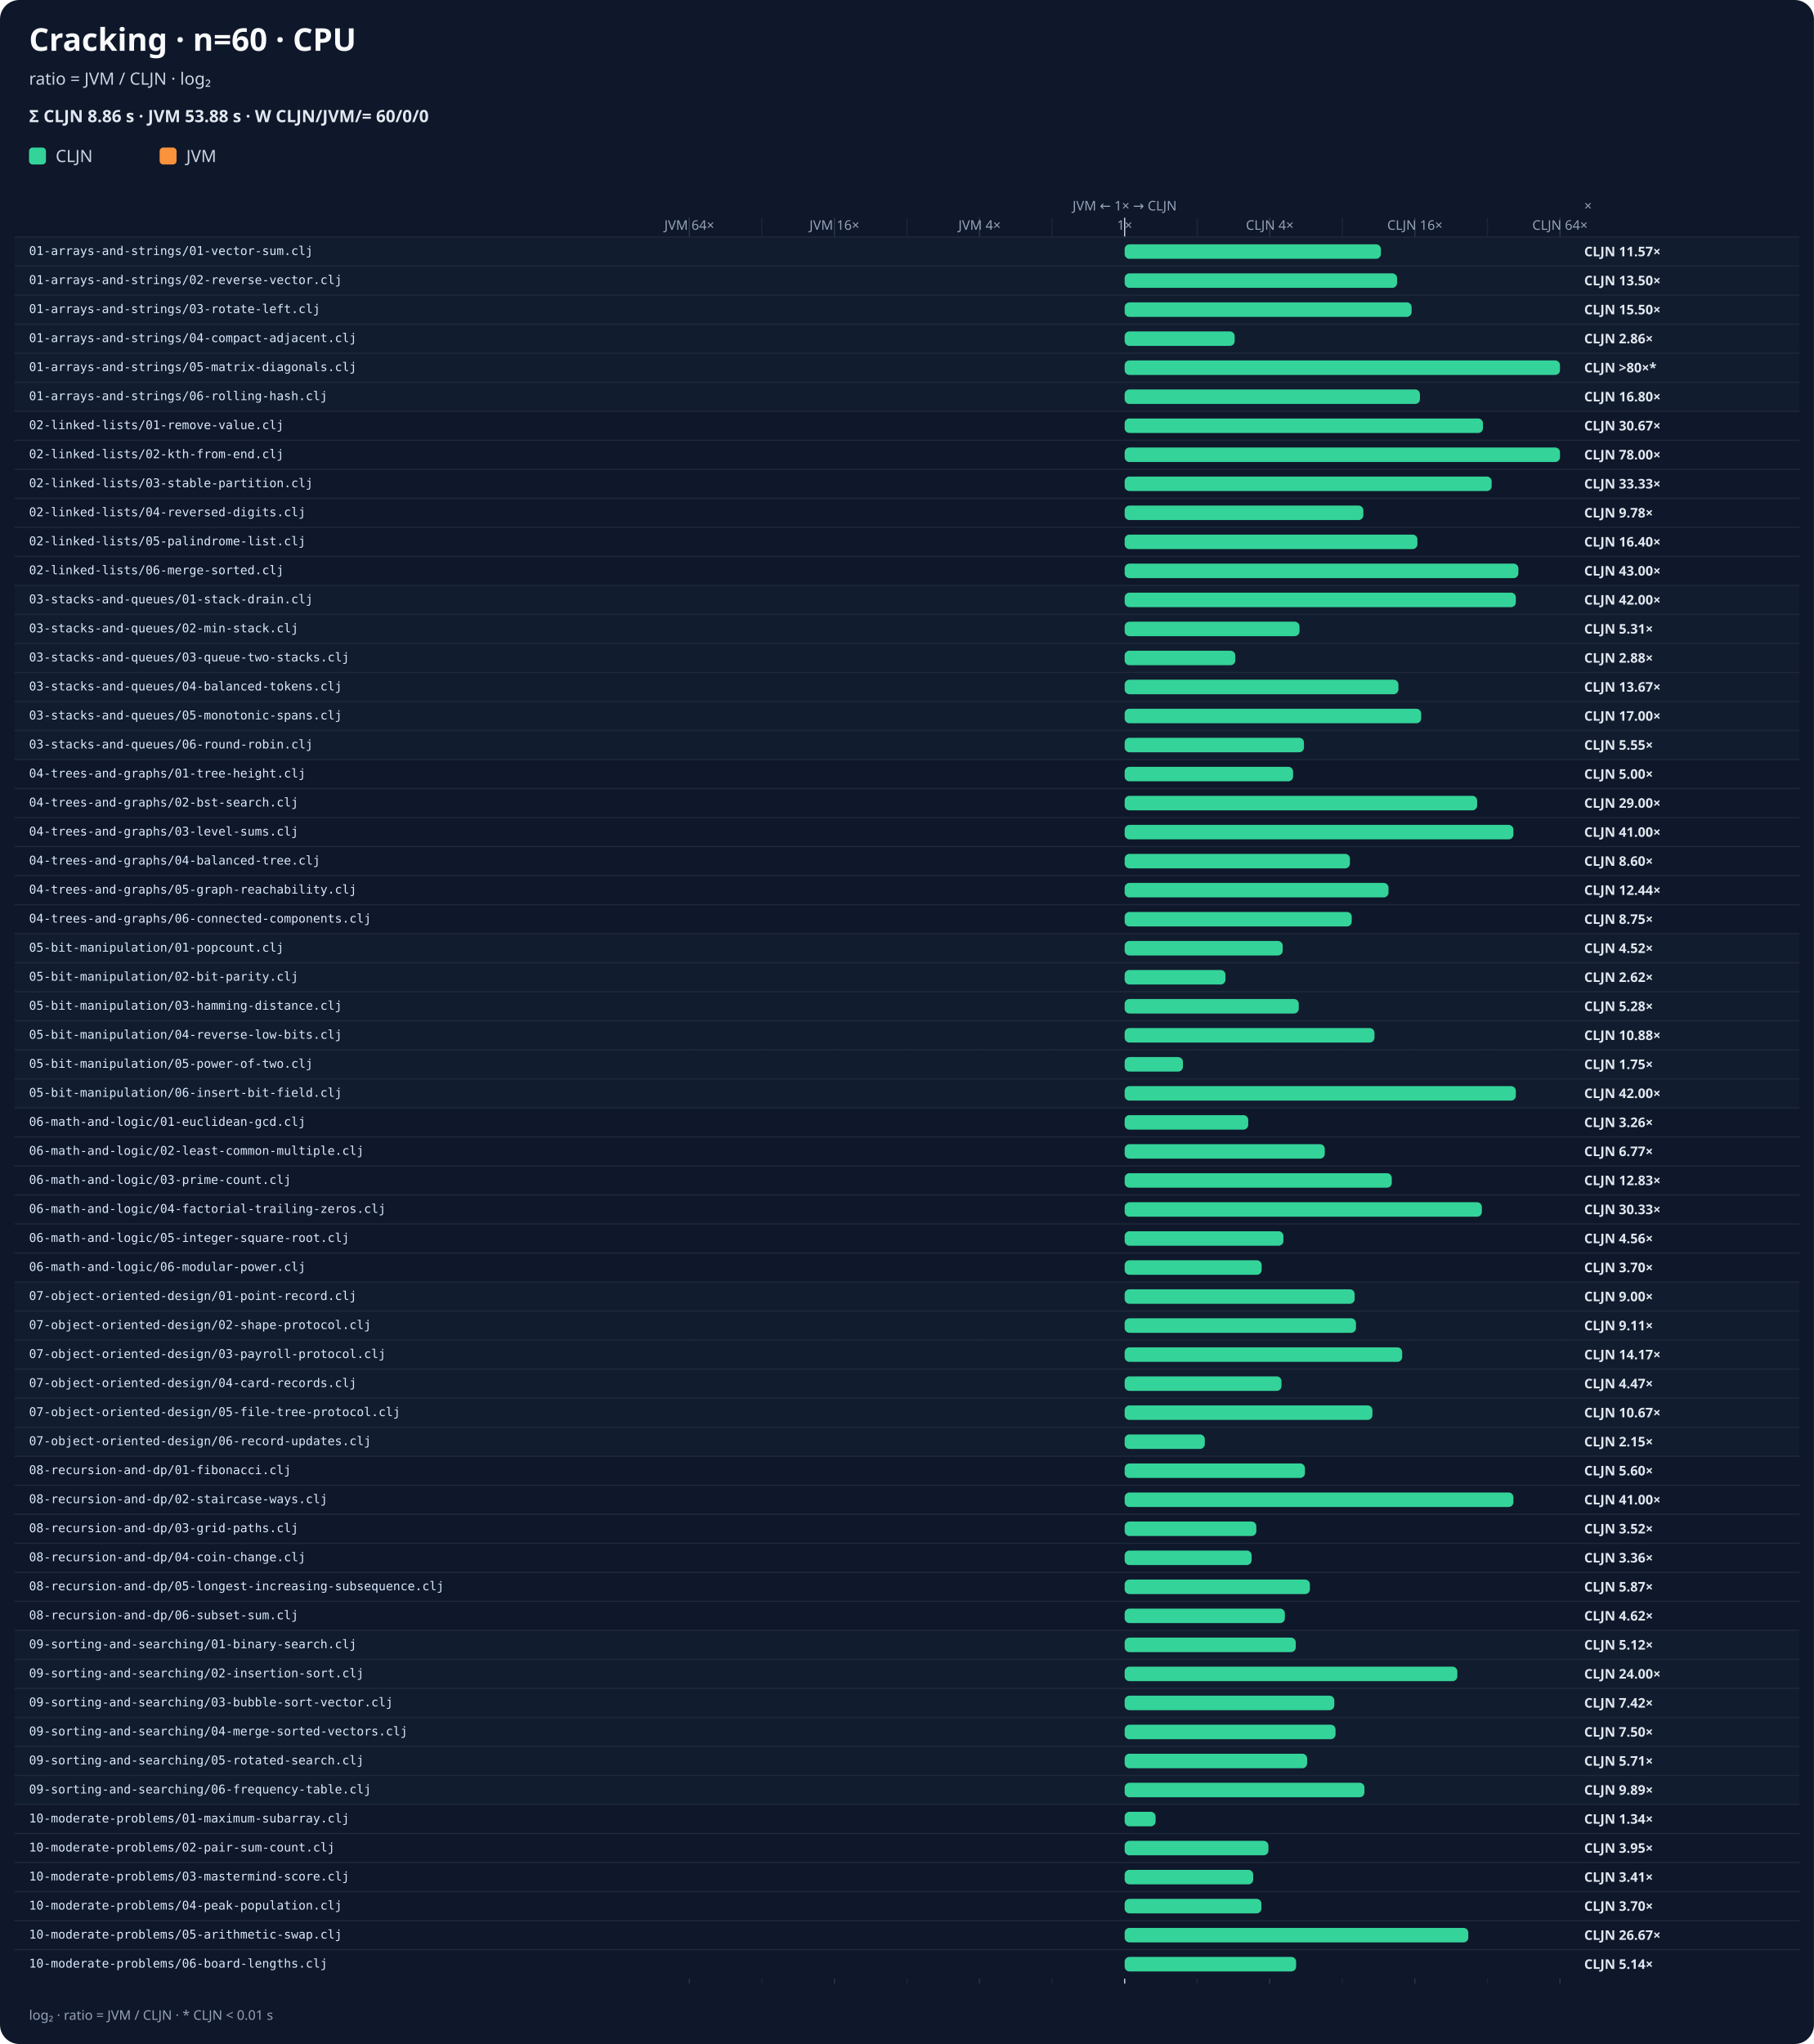
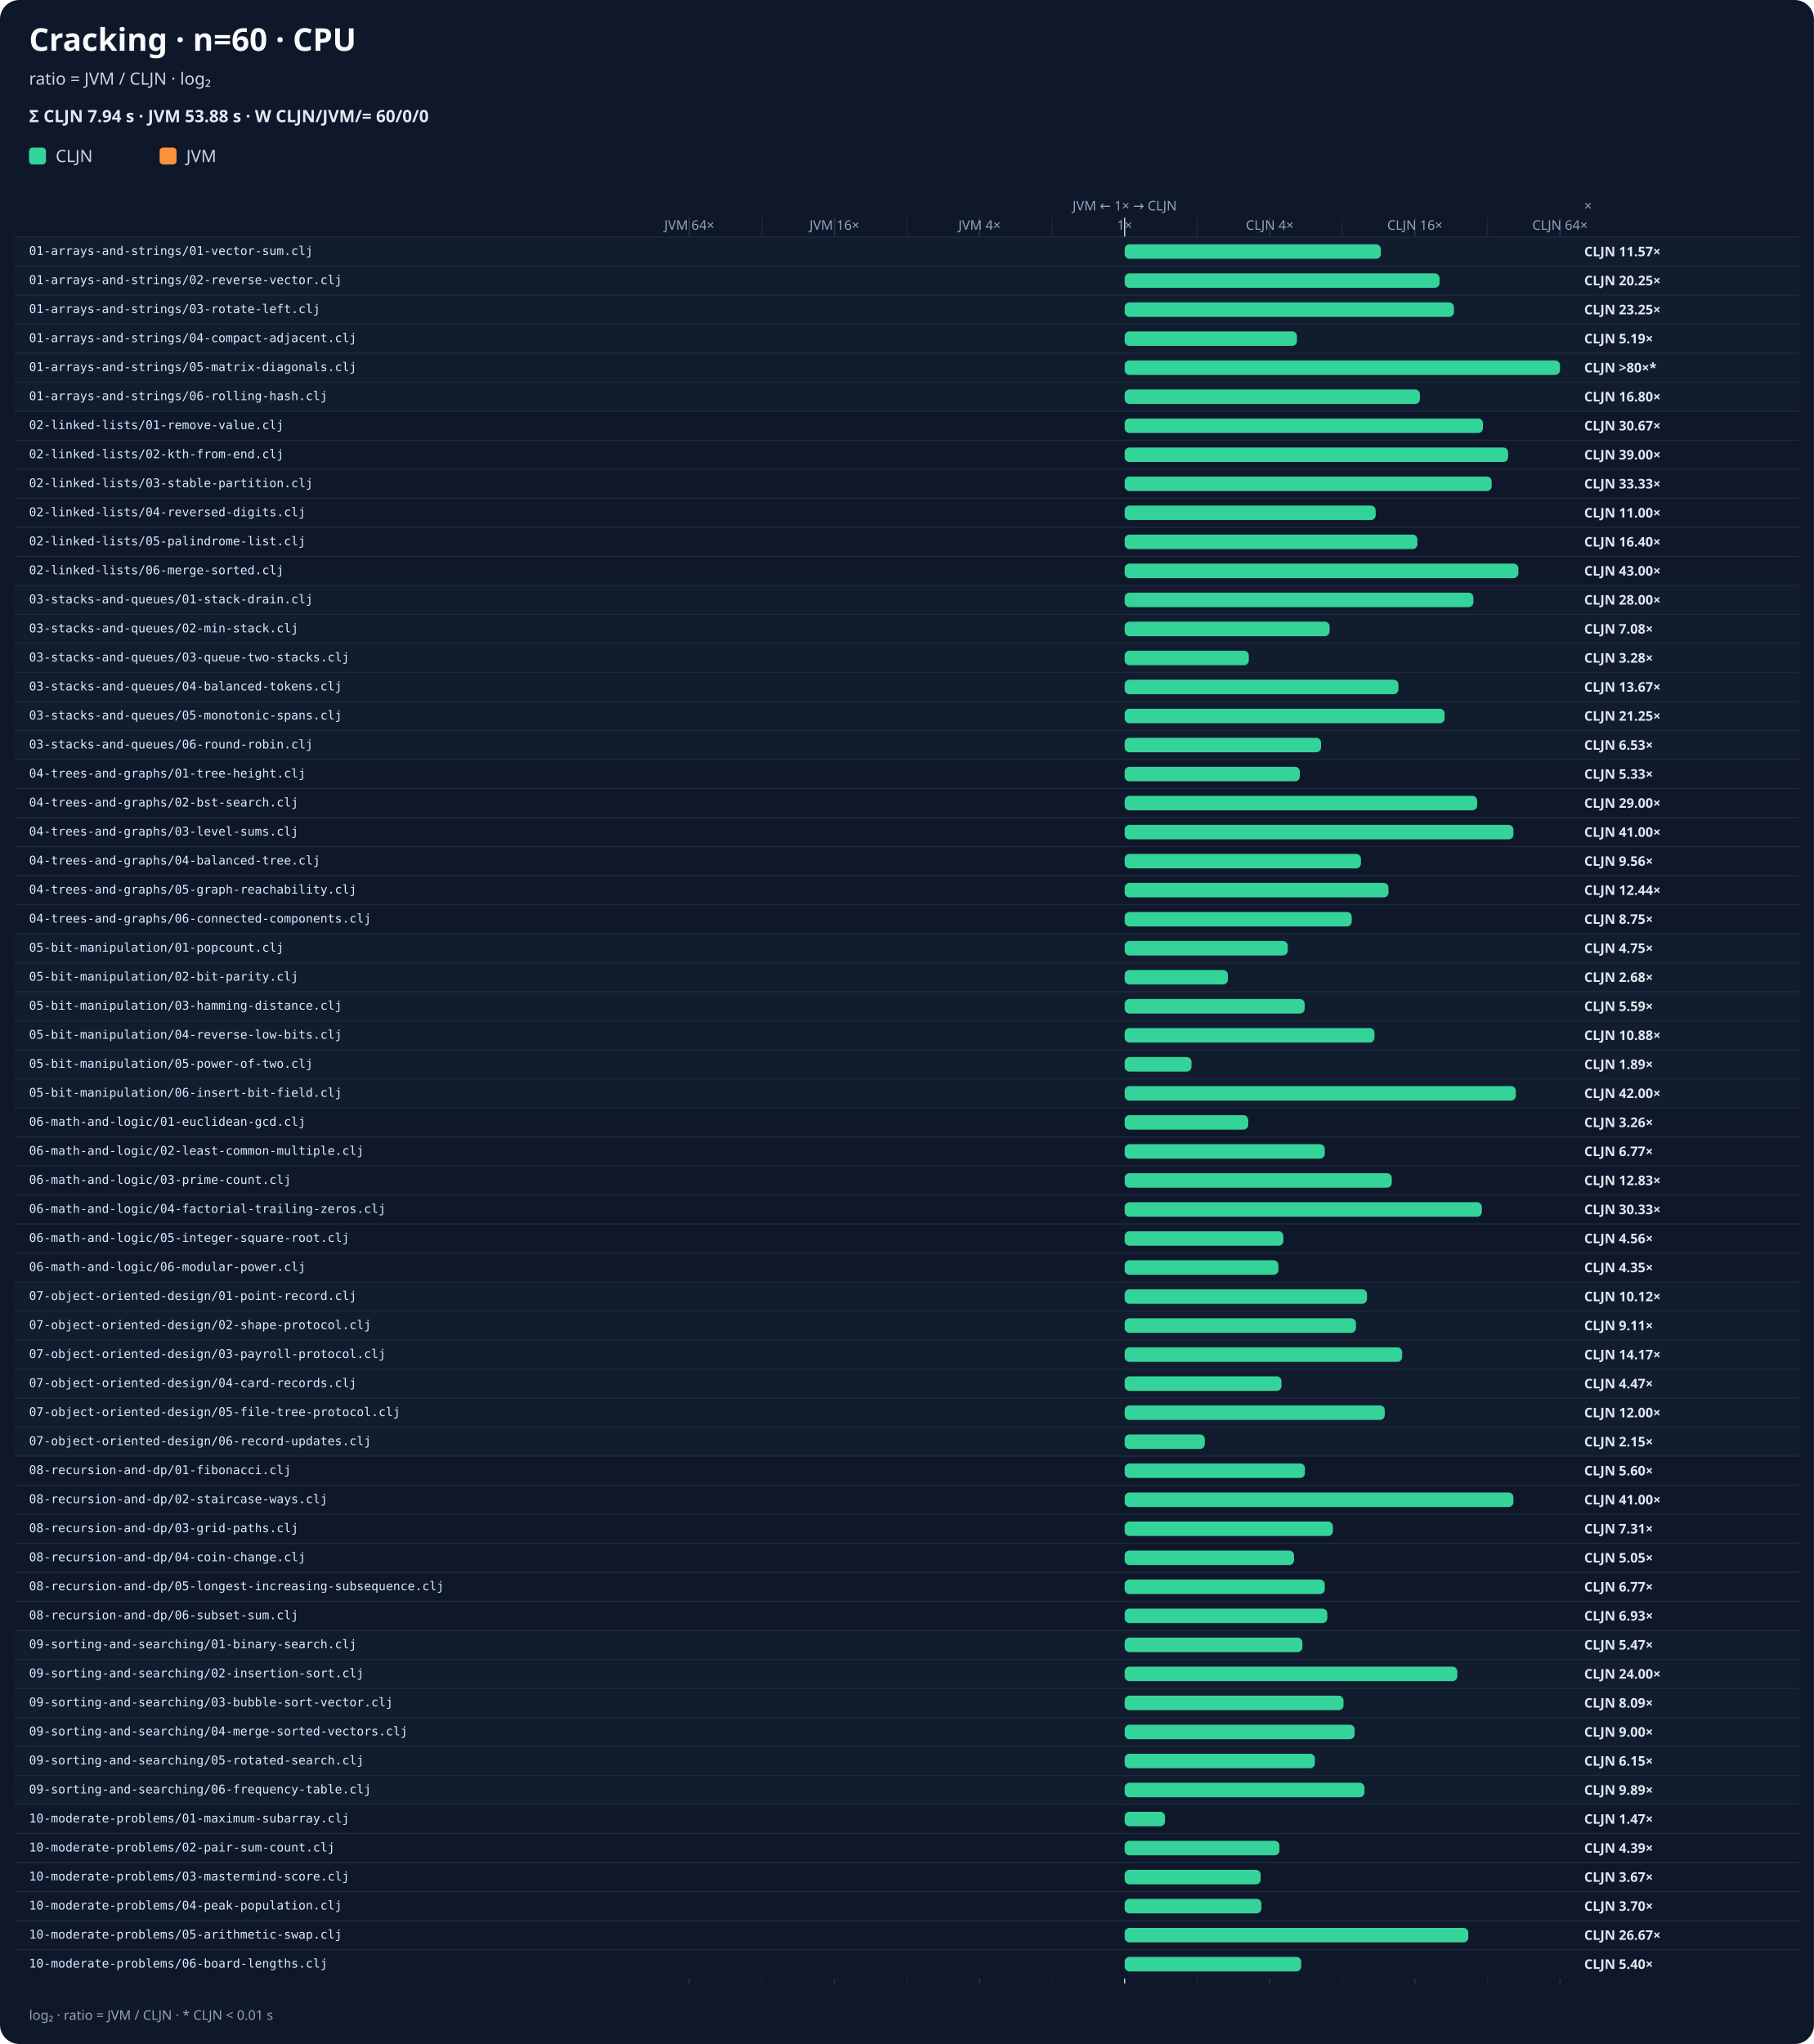
<svg xmlns="http://www.w3.org/2000/svg" width="1500" height="1690" viewBox="0 0 1500 1690" role="img" aria-labelledby="chart-title chart-desc">
  <style>
.title { fill: #f8fafc; font: 700 26px system-ui, sans-serif; }
.subtitle { fill: #cbd5e1; font: 14px system-ui, sans-serif; }
.summary { fill: #e2e8f0; font: 600 14px system-ui, sans-serif; }
.label { fill: #dbeafe; font: 10px ui-monospace, SFMono-Regular, Consolas, monospace; }
.value { fill: #e2e8f0; font: 600 11px system-ui, sans-serif; }
.axis { fill: #94a3b8; font: 11px system-ui, sans-serif; }
.footer { fill: #94a3b8; font: 11px system-ui, sans-serif; }
</style>
  <rect width="1500" height="1690" rx="16" fill="#0f172a" />
  <text x="24" y="42" class="title">Cracking · n=60 · CPU</text>
  <text x="24" y="70" class="subtitle">ratio = JVM / CLJN · log₂</text>
-   <text x="24" y="101" class="summary">Σ CLJN 8.86 s · JVM 53.88 s · W CLJN/JVM/= 60/0/0</text>
+   <text x="24" y="101" class="summary">Σ CLJN 7.94 s · JVM 53.88 s · W CLJN/JVM/= 60/0/0</text>
  <rect x="24" y="122" width="14" height="14" rx="3" fill="#34d399" />
  <text x="46" y="134" class="subtitle">CLJN</text>
  <rect x="132" y="122" width="14" height="14" rx="3" fill="#fb923c" />
  <text x="154" y="134" class="subtitle">JVM</text>
  <text x="930" y="174" class="axis" text-anchor="middle">JVM ← 1× → CLJN</text>
  <text x="1310" y="174" class="axis">×</text>
  <line x1="570.0" y1="180" x2="570.0" y2="1640" stroke="#334155" opacity="0.75" />
  <text x="570.0" y="190" class="axis" text-anchor="middle">JVM 64×</text>
  <line x1="630.0" y1="180" x2="630.0" y2="1640" stroke="#334155" opacity="0.35" />
  <line x1="690.0" y1="180" x2="690.0" y2="1640" stroke="#334155" opacity="0.75" />
  <text x="690.0" y="190" class="axis" text-anchor="middle">JVM 16×</text>
  <line x1="750.0" y1="180" x2="750.0" y2="1640" stroke="#334155" opacity="0.35" />
  <line x1="810.0" y1="180" x2="810.0" y2="1640" stroke="#334155" opacity="0.75" />
  <text x="810.0" y="190" class="axis" text-anchor="middle">JVM 4×</text>
  <line x1="870.0" y1="180" x2="870.0" y2="1640" stroke="#334155" opacity="0.35" />
  <line x1="930.0" y1="180" x2="930.0" y2="1640" stroke="#e2e8f0" opacity="0.90" />
  <text x="930.0" y="190" class="axis" text-anchor="middle">1×</text>
  <line x1="990.0" y1="180" x2="990.0" y2="1640" stroke="#334155" opacity="0.35" />
  <line x1="1050.0" y1="180" x2="1050.0" y2="1640" stroke="#334155" opacity="0.75" />
  <text x="1050.0" y="190" class="axis" text-anchor="middle">CLJN 4×</text>
  <line x1="1110.0" y1="180" x2="1110.0" y2="1640" stroke="#334155" opacity="0.35" />
  <line x1="1170.0" y1="180" x2="1170.0" y2="1640" stroke="#334155" opacity="0.75" />
  <text x="1170.0" y="190" class="axis" text-anchor="middle">CLJN 16×</text>
  <line x1="1230.0" y1="180" x2="1230.0" y2="1640" stroke="#334155" opacity="0.35" />
  <line x1="1290.0" y1="180" x2="1290.0" y2="1640" stroke="#334155" opacity="0.75" />
  <text x="1290.0" y="190" class="axis" text-anchor="middle">CLJN 64×</text>
  <rect x="12" y="196" width="1476" height="24" fill="#111c2e" />
  <line x1="12" y1="196" x2="1488" y2="196" stroke="#1e293b" />
  <text x="24" y="208.0" class="label" dominant-baseline="middle">01-arrays-and-strings/01-vector-sum.clj</text>
  <rect x="930.0" y="202.0" width="211.9" height="12" rx="4" fill="#34d399" />
  <text x="1310" y="208.0" class="value" dominant-baseline="middle">CLJN 11.57×</text>
  <rect x="12" y="220" width="1476" height="24" fill="#111c2e" />
  <line x1="12" y1="220" x2="1488" y2="220" stroke="#1e293b" />
  <text x="24" y="232.0" class="label" dominant-baseline="middle">01-arrays-and-strings/02-reverse-vector.clj</text>
-   <rect x="930.0" y="226.0" width="225.3" height="12" rx="4" fill="#34d399" />
-   <text x="1310" y="232.0" class="value" dominant-baseline="middle">CLJN 13.50×</text>
+   <rect x="930.0" y="226.0" width="260.4" height="12" rx="4" fill="#34d399" />
+   <text x="1310" y="232.0" class="value" dominant-baseline="middle">CLJN 20.25×</text>
  <rect x="12" y="244" width="1476" height="24" fill="#111c2e" />
  <line x1="12" y1="244" x2="1488" y2="244" stroke="#1e293b" />
  <text x="24" y="256.0" class="label" dominant-baseline="middle">01-arrays-and-strings/03-rotate-left.clj</text>
-   <rect x="930.0" y="250.0" width="237.3" height="12" rx="4" fill="#34d399" />
-   <text x="1310" y="256.0" class="value" dominant-baseline="middle">CLJN 15.50×</text>
+   <rect x="930.0" y="250.0" width="272.3" height="12" rx="4" fill="#34d399" />
+   <text x="1310" y="256.0" class="value" dominant-baseline="middle">CLJN 23.25×</text>
  <rect x="12" y="268" width="1476" height="24" fill="#111c2e" />
  <line x1="12" y1="268" x2="1488" y2="268" stroke="#1e293b" />
  <text x="24" y="280.0" class="label" dominant-baseline="middle">01-arrays-and-strings/04-compact-adjacent.clj</text>
-   <rect x="930.0" y="274.0" width="91.0" height="12" rx="4" fill="#34d399" />
-   <text x="1310" y="280.0" class="value" dominant-baseline="middle">CLJN 2.86×</text>
+   <rect x="930.0" y="274.0" width="142.5" height="12" rx="4" fill="#34d399" />
+   <text x="1310" y="280.0" class="value" dominant-baseline="middle">CLJN 5.19×</text>
  <rect x="12" y="292" width="1476" height="24" fill="#111c2e" />
  <line x1="12" y1="292" x2="1488" y2="292" stroke="#1e293b" />
  <text x="24" y="304.0" class="label" dominant-baseline="middle">01-arrays-and-strings/05-matrix-diagonals.clj</text>
  <rect x="930.0" y="298.0" width="360.0" height="12" rx="4" fill="#34d399" />
  <text x="1310" y="304.0" class="value" dominant-baseline="middle">CLJN &gt;80×*</text>
  <rect x="12" y="316" width="1476" height="24" fill="#111c2e" />
  <line x1="12" y1="316" x2="1488" y2="316" stroke="#1e293b" />
  <text x="24" y="328.0" class="label" dominant-baseline="middle">01-arrays-and-strings/06-rolling-hash.clj</text>
  <rect x="930.0" y="322.0" width="244.2" height="12" rx="4" fill="#34d399" />
  <text x="1310" y="328.0" class="value" dominant-baseline="middle">CLJN 16.80×</text>
  <rect x="12" y="340" width="1476" height="24" fill="#0f172a" />
  <line x1="12" y1="340" x2="1488" y2="340" stroke="#1e293b" />
  <text x="24" y="352.0" class="label" dominant-baseline="middle">02-linked-lists/01-remove-value.clj</text>
  <rect x="930.0" y="346.0" width="296.3" height="12" rx="4" fill="#34d399" />
  <text x="1310" y="352.0" class="value" dominant-baseline="middle">CLJN 30.67×</text>
  <rect x="12" y="364" width="1476" height="24" fill="#0f172a" />
  <line x1="12" y1="364" x2="1488" y2="364" stroke="#1e293b" />
  <text x="24" y="376.0" class="label" dominant-baseline="middle">02-linked-lists/02-kth-from-end.clj</text>
-   <rect x="930.0" y="370.0" width="360.0" height="12" rx="4" fill="#34d399" />
-   <text x="1310" y="376.0" class="value" dominant-baseline="middle">CLJN 78.00×</text>
+   <rect x="930.0" y="370.0" width="317.1" height="12" rx="4" fill="#34d399" />
+   <text x="1310" y="376.0" class="value" dominant-baseline="middle">CLJN 39.00×</text>
  <rect x="12" y="388" width="1476" height="24" fill="#0f172a" />
  <line x1="12" y1="388" x2="1488" y2="388" stroke="#1e293b" />
  <text x="24" y="400.0" class="label" dominant-baseline="middle">02-linked-lists/03-stable-partition.clj</text>
  <rect x="930.0" y="394.0" width="303.5" height="12" rx="4" fill="#34d399" />
  <text x="1310" y="400.0" class="value" dominant-baseline="middle">CLJN 33.33×</text>
  <rect x="12" y="412" width="1476" height="24" fill="#0f172a" />
  <line x1="12" y1="412" x2="1488" y2="412" stroke="#1e293b" />
  <text x="24" y="424.0" class="label" dominant-baseline="middle">02-linked-lists/04-reversed-digits.clj</text>
-   <rect x="930.0" y="418.0" width="197.4" height="12" rx="4" fill="#34d399" />
-   <text x="1310" y="424.0" class="value" dominant-baseline="middle">CLJN 9.78×</text>
+   <rect x="930.0" y="418.0" width="207.6" height="12" rx="4" fill="#34d399" />
+   <text x="1310" y="424.0" class="value" dominant-baseline="middle">CLJN 11.00×</text>
  <rect x="12" y="436" width="1476" height="24" fill="#0f172a" />
  <line x1="12" y1="436" x2="1488" y2="436" stroke="#1e293b" />
  <text x="24" y="448.0" class="label" dominant-baseline="middle">02-linked-lists/05-palindrome-list.clj</text>
  <rect x="930.0" y="442.0" width="242.1" height="12" rx="4" fill="#34d399" />
  <text x="1310" y="448.0" class="value" dominant-baseline="middle">CLJN 16.40×</text>
  <rect x="12" y="460" width="1476" height="24" fill="#0f172a" />
  <line x1="12" y1="460" x2="1488" y2="460" stroke="#1e293b" />
  <text x="24" y="472.0" class="label" dominant-baseline="middle">02-linked-lists/06-merge-sorted.clj</text>
  <rect x="930.0" y="466.0" width="325.6" height="12" rx="4" fill="#34d399" />
  <text x="1310" y="472.0" class="value" dominant-baseline="middle">CLJN 43.00×</text>
  <rect x="12" y="484" width="1476" height="24" fill="#111c2e" />
  <line x1="12" y1="484" x2="1488" y2="484" stroke="#1e293b" />
  <text x="24" y="496.0" class="label" dominant-baseline="middle">03-stacks-and-queues/01-stack-drain.clj</text>
-   <rect x="930.0" y="490.0" width="323.5" height="12" rx="4" fill="#34d399" />
-   <text x="1310" y="496.0" class="value" dominant-baseline="middle">CLJN 42.00×</text>
+   <rect x="930.0" y="490.0" width="288.4" height="12" rx="4" fill="#34d399" />
+   <text x="1310" y="496.0" class="value" dominant-baseline="middle">CLJN 28.00×</text>
  <rect x="12" y="508" width="1476" height="24" fill="#111c2e" />
  <line x1="12" y1="508" x2="1488" y2="508" stroke="#1e293b" />
  <text x="24" y="520.0" class="label" dominant-baseline="middle">03-stacks-and-queues/02-min-stack.clj</text>
-   <rect x="930.0" y="514.0" width="144.6" height="12" rx="4" fill="#34d399" />
-   <text x="1310" y="520.0" class="value" dominant-baseline="middle">CLJN 5.31×</text>
+   <rect x="930.0" y="514.0" width="169.5" height="12" rx="4" fill="#34d399" />
+   <text x="1310" y="520.0" class="value" dominant-baseline="middle">CLJN 7.08×</text>
  <rect x="12" y="532" width="1476" height="24" fill="#111c2e" />
  <line x1="12" y1="532" x2="1488" y2="532" stroke="#1e293b" />
  <text x="24" y="544.0" class="label" dominant-baseline="middle">03-stacks-and-queues/03-queue-two-stacks.clj</text>
-   <rect x="930.0" y="538.0" width="91.5" height="12" rx="4" fill="#34d399" />
-   <text x="1310" y="544.0" class="value" dominant-baseline="middle">CLJN 2.88×</text>
+   <rect x="930.0" y="538.0" width="102.7" height="12" rx="4" fill="#34d399" />
+   <text x="1310" y="544.0" class="value" dominant-baseline="middle">CLJN 3.28×</text>
  <rect x="12" y="556" width="1476" height="24" fill="#111c2e" />
  <line x1="12" y1="556" x2="1488" y2="556" stroke="#1e293b" />
  <text x="24" y="568.0" class="label" dominant-baseline="middle">03-stacks-and-queues/04-balanced-tokens.clj</text>
  <rect x="930.0" y="562.0" width="226.4" height="12" rx="4" fill="#34d399" />
  <text x="1310" y="568.0" class="value" dominant-baseline="middle">CLJN 13.67×</text>
  <rect x="12" y="580" width="1476" height="24" fill="#111c2e" />
  <line x1="12" y1="580" x2="1488" y2="580" stroke="#1e293b" />
  <text x="24" y="592.0" class="label" dominant-baseline="middle">03-stacks-and-queues/05-monotonic-spans.clj</text>
-   <rect x="930.0" y="586.0" width="245.2" height="12" rx="4" fill="#34d399" />
-   <text x="1310" y="592.0" class="value" dominant-baseline="middle">CLJN 17.00×</text>
+   <rect x="930.0" y="586.0" width="264.6" height="12" rx="4" fill="#34d399" />
+   <text x="1310" y="592.0" class="value" dominant-baseline="middle">CLJN 21.25×</text>
  <rect x="12" y="604" width="1476" height="24" fill="#111c2e" />
  <line x1="12" y1="604" x2="1488" y2="604" stroke="#1e293b" />
  <text x="24" y="616.0" class="label" dominant-baseline="middle">03-stacks-and-queues/06-round-robin.clj</text>
-   <rect x="930.0" y="610.0" width="148.3" height="12" rx="4" fill="#34d399" />
-   <text x="1310" y="616.0" class="value" dominant-baseline="middle">CLJN 5.55×</text>
+   <rect x="930.0" y="610.0" width="162.4" height="12" rx="4" fill="#34d399" />
+   <text x="1310" y="616.0" class="value" dominant-baseline="middle">CLJN 6.53×</text>
  <rect x="12" y="628" width="1476" height="24" fill="#0f172a" />
  <line x1="12" y1="628" x2="1488" y2="628" stroke="#1e293b" />
  <text x="24" y="640.0" class="label" dominant-baseline="middle">04-trees-and-graphs/01-tree-height.clj</text>
-   <rect x="930.0" y="634.0" width="139.3" height="12" rx="4" fill="#34d399" />
-   <text x="1310" y="640.0" class="value" dominant-baseline="middle">CLJN 5.00×</text>
+   <rect x="930.0" y="634.0" width="144.9" height="12" rx="4" fill="#34d399" />
+   <text x="1310" y="640.0" class="value" dominant-baseline="middle">CLJN 5.33×</text>
  <rect x="12" y="652" width="1476" height="24" fill="#0f172a" />
  <line x1="12" y1="652" x2="1488" y2="652" stroke="#1e293b" />
  <text x="24" y="664.0" class="label" dominant-baseline="middle">04-trees-and-graphs/02-bst-search.clj</text>
  <rect x="930.0" y="658.0" width="291.5" height="12" rx="4" fill="#34d399" />
  <text x="1310" y="664.0" class="value" dominant-baseline="middle">CLJN 29.00×</text>
  <rect x="12" y="676" width="1476" height="24" fill="#0f172a" />
  <line x1="12" y1="676" x2="1488" y2="676" stroke="#1e293b" />
  <text x="24" y="688.0" class="label" dominant-baseline="middle">04-trees-and-graphs/03-level-sums.clj</text>
  <rect x="930.0" y="682.0" width="321.5" height="12" rx="4" fill="#34d399" />
  <text x="1310" y="688.0" class="value" dominant-baseline="middle">CLJN 41.00×</text>
  <rect x="12" y="700" width="1476" height="24" fill="#0f172a" />
  <line x1="12" y1="700" x2="1488" y2="700" stroke="#1e293b" />
  <text x="24" y="712.0" class="label" dominant-baseline="middle">04-trees-and-graphs/04-balanced-tree.clj</text>
-   <rect x="930.0" y="706.0" width="186.3" height="12" rx="4" fill="#34d399" />
-   <text x="1310" y="712.0" class="value" dominant-baseline="middle">CLJN 8.60×</text>
+   <rect x="930.0" y="706.0" width="195.4" height="12" rx="4" fill="#34d399" />
+   <text x="1310" y="712.0" class="value" dominant-baseline="middle">CLJN 9.56×</text>
  <rect x="12" y="724" width="1476" height="24" fill="#0f172a" />
  <line x1="12" y1="724" x2="1488" y2="724" stroke="#1e293b" />
  <text x="24" y="736.0" class="label" dominant-baseline="middle">04-trees-and-graphs/05-graph-reachability.clj</text>
  <rect x="930.0" y="730.0" width="218.2" height="12" rx="4" fill="#34d399" />
  <text x="1310" y="736.0" class="value" dominant-baseline="middle">CLJN 12.44×</text>
  <rect x="12" y="748" width="1476" height="24" fill="#0f172a" />
  <line x1="12" y1="748" x2="1488" y2="748" stroke="#1e293b" />
  <text x="24" y="760.0" class="label" dominant-baseline="middle">04-trees-and-graphs/06-connected-components.clj</text>
  <rect x="930.0" y="754.0" width="187.8" height="12" rx="4" fill="#34d399" />
  <text x="1310" y="760.0" class="value" dominant-baseline="middle">CLJN 8.75×</text>
  <rect x="12" y="772" width="1476" height="24" fill="#111c2e" />
  <line x1="12" y1="772" x2="1488" y2="772" stroke="#1e293b" />
  <text x="24" y="784.0" class="label" dominant-baseline="middle">05-bit-manipulation/01-popcount.clj</text>
-   <rect x="930.0" y="778.0" width="130.7" height="12" rx="4" fill="#34d399" />
-   <text x="1310" y="784.0" class="value" dominant-baseline="middle">CLJN 4.52×</text>
+   <rect x="930.0" y="778.0" width="134.9" height="12" rx="4" fill="#34d399" />
+   <text x="1310" y="784.0" class="value" dominant-baseline="middle">CLJN 4.75×</text>
  <rect x="12" y="796" width="1476" height="24" fill="#111c2e" />
  <line x1="12" y1="796" x2="1488" y2="796" stroke="#1e293b" />
  <text x="24" y="808.0" class="label" dominant-baseline="middle">05-bit-manipulation/02-bit-parity.clj</text>
-   <rect x="930.0" y="802.0" width="83.4" height="12" rx="4" fill="#34d399" />
-   <text x="1310" y="808.0" class="value" dominant-baseline="middle">CLJN 2.62×</text>
+   <rect x="930.0" y="802.0" width="85.4" height="12" rx="4" fill="#34d399" />
+   <text x="1310" y="808.0" class="value" dominant-baseline="middle">CLJN 2.68×</text>
  <rect x="12" y="820" width="1476" height="24" fill="#111c2e" />
  <line x1="12" y1="820" x2="1488" y2="820" stroke="#1e293b" />
  <text x="24" y="832.0" class="label" dominant-baseline="middle">05-bit-manipulation/03-hamming-distance.clj</text>
-   <rect x="930.0" y="826.0" width="144.0" height="12" rx="4" fill="#34d399" />
-   <text x="1310" y="832.0" class="value" dominant-baseline="middle">CLJN 5.28×</text>
+   <rect x="930.0" y="826.0" width="148.9" height="12" rx="4" fill="#34d399" />
+   <text x="1310" y="832.0" class="value" dominant-baseline="middle">CLJN 5.59×</text>
  <rect x="12" y="844" width="1476" height="24" fill="#111c2e" />
  <line x1="12" y1="844" x2="1488" y2="844" stroke="#1e293b" />
  <text x="24" y="856.0" class="label" dominant-baseline="middle">05-bit-manipulation/04-reverse-low-bits.clj</text>
  <rect x="930.0" y="850.0" width="206.6" height="12" rx="4" fill="#34d399" />
  <text x="1310" y="856.0" class="value" dominant-baseline="middle">CLJN 10.88×</text>
  <rect x="12" y="868" width="1476" height="24" fill="#111c2e" />
  <line x1="12" y1="868" x2="1488" y2="868" stroke="#1e293b" />
  <text x="24" y="880.0" class="label" dominant-baseline="middle">05-bit-manipulation/05-power-of-two.clj</text>
-   <rect x="930.0" y="874.0" width="48.2" height="12" rx="4" fill="#34d399" />
-   <text x="1310" y="880.0" class="value" dominant-baseline="middle">CLJN 1.75×</text>
+   <rect x="930.0" y="874.0" width="55.3" height="12" rx="4" fill="#34d399" />
+   <text x="1310" y="880.0" class="value" dominant-baseline="middle">CLJN 1.89×</text>
  <rect x="12" y="892" width="1476" height="24" fill="#111c2e" />
  <line x1="12" y1="892" x2="1488" y2="892" stroke="#1e293b" />
  <text x="24" y="904.0" class="label" dominant-baseline="middle">05-bit-manipulation/06-insert-bit-field.clj</text>
  <rect x="930.0" y="898.0" width="323.5" height="12" rx="4" fill="#34d399" />
  <text x="1310" y="904.0" class="value" dominant-baseline="middle">CLJN 42.00×</text>
  <rect x="12" y="916" width="1476" height="24" fill="#0f172a" />
  <line x1="12" y1="916" x2="1488" y2="916" stroke="#1e293b" />
  <text x="24" y="928.0" class="label" dominant-baseline="middle">06-math-and-logic/01-euclidean-gcd.clj</text>
  <rect x="930.0" y="922.0" width="102.2" height="12" rx="4" fill="#34d399" />
  <text x="1310" y="928.0" class="value" dominant-baseline="middle">CLJN 3.26×</text>
  <rect x="12" y="940" width="1476" height="24" fill="#0f172a" />
  <line x1="12" y1="940" x2="1488" y2="940" stroke="#1e293b" />
  <text x="24" y="952.0" class="label" dominant-baseline="middle">06-math-and-logic/02-least-common-multiple.clj</text>
  <rect x="930.0" y="946.0" width="165.5" height="12" rx="4" fill="#34d399" />
  <text x="1310" y="952.0" class="value" dominant-baseline="middle">CLJN 6.77×</text>
  <rect x="12" y="964" width="1476" height="24" fill="#0f172a" />
  <line x1="12" y1="964" x2="1488" y2="964" stroke="#1e293b" />
  <text x="24" y="976.0" class="label" dominant-baseline="middle">06-math-and-logic/03-prime-count.clj</text>
  <rect x="930.0" y="970.0" width="220.9" height="12" rx="4" fill="#34d399" />
  <text x="1310" y="976.0" class="value" dominant-baseline="middle">CLJN 12.83×</text>
  <rect x="12" y="988" width="1476" height="24" fill="#0f172a" />
  <line x1="12" y1="988" x2="1488" y2="988" stroke="#1e293b" />
  <text x="24" y="1000.0" class="label" dominant-baseline="middle">06-math-and-logic/04-factorial-trailing-zeros.clj</text>
  <rect x="930.0" y="994.0" width="295.4" height="12" rx="4" fill="#34d399" />
  <text x="1310" y="1000.0" class="value" dominant-baseline="middle">CLJN 30.33×</text>
  <rect x="12" y="1012" width="1476" height="24" fill="#0f172a" />
  <line x1="12" y1="1012" x2="1488" y2="1012" stroke="#1e293b" />
  <text x="24" y="1024.0" class="label" dominant-baseline="middle">06-math-and-logic/05-integer-square-root.clj</text>
  <rect x="930.0" y="1018.0" width="131.3" height="12" rx="4" fill="#34d399" />
  <text x="1310" y="1024.0" class="value" dominant-baseline="middle">CLJN 4.56×</text>
  <rect x="12" y="1036" width="1476" height="24" fill="#0f172a" />
  <line x1="12" y1="1036" x2="1488" y2="1036" stroke="#1e293b" />
  <text x="24" y="1048.0" class="label" dominant-baseline="middle">06-math-and-logic/06-modular-power.clj</text>
-   <rect x="930.0" y="1042.0" width="113.3" height="12" rx="4" fill="#34d399" />
-   <text x="1310" y="1048.0" class="value" dominant-baseline="middle">CLJN 3.70×</text>
+   <rect x="930.0" y="1042.0" width="127.2" height="12" rx="4" fill="#34d399" />
+   <text x="1310" y="1048.0" class="value" dominant-baseline="middle">CLJN 4.35×</text>
  <rect x="12" y="1060" width="1476" height="24" fill="#111c2e" />
  <line x1="12" y1="1060" x2="1488" y2="1060" stroke="#1e293b" />
  <text x="24" y="1072.0" class="label" dominant-baseline="middle">07-object-oriented-design/01-point-record.clj</text>
-   <rect x="930.0" y="1066.0" width="190.2" height="12" rx="4" fill="#34d399" />
-   <text x="1310" y="1072.0" class="value" dominant-baseline="middle">CLJN 9.00×</text>
+   <rect x="930.0" y="1066.0" width="200.4" height="12" rx="4" fill="#34d399" />
+   <text x="1310" y="1072.0" class="value" dominant-baseline="middle">CLJN 10.12×</text>
  <rect x="12" y="1084" width="1476" height="24" fill="#111c2e" />
  <line x1="12" y1="1084" x2="1488" y2="1084" stroke="#1e293b" />
  <text x="24" y="1096.0" class="label" dominant-baseline="middle">07-object-oriented-design/02-shape-protocol.clj</text>
  <rect x="930.0" y="1090.0" width="191.3" height="12" rx="4" fill="#34d399" />
  <text x="1310" y="1096.0" class="value" dominant-baseline="middle">CLJN 9.11×</text>
  <rect x="12" y="1108" width="1476" height="24" fill="#111c2e" />
  <line x1="12" y1="1108" x2="1488" y2="1108" stroke="#1e293b" />
  <text x="24" y="1120.0" class="label" dominant-baseline="middle">07-object-oriented-design/03-payroll-protocol.clj</text>
  <rect x="930.0" y="1114.0" width="229.5" height="12" rx="4" fill="#34d399" />
  <text x="1310" y="1120.0" class="value" dominant-baseline="middle">CLJN 14.17×</text>
  <rect x="12" y="1132" width="1476" height="24" fill="#111c2e" />
  <line x1="12" y1="1132" x2="1488" y2="1132" stroke="#1e293b" />
  <text x="24" y="1144.0" class="label" dominant-baseline="middle">07-object-oriented-design/04-card-records.clj</text>
  <rect x="930.0" y="1138.0" width="129.7" height="12" rx="4" fill="#34d399" />
  <text x="1310" y="1144.0" class="value" dominant-baseline="middle">CLJN 4.47×</text>
  <rect x="12" y="1156" width="1476" height="24" fill="#111c2e" />
  <line x1="12" y1="1156" x2="1488" y2="1156" stroke="#1e293b" />
  <text x="24" y="1168.0" class="label" dominant-baseline="middle">07-object-oriented-design/05-file-tree-protocol.clj</text>
-   <rect x="930.0" y="1162.0" width="204.9" height="12" rx="4" fill="#34d399" />
-   <text x="1310" y="1168.0" class="value" dominant-baseline="middle">CLJN 10.67×</text>
+   <rect x="930.0" y="1162.0" width="215.1" height="12" rx="4" fill="#34d399" />
+   <text x="1310" y="1168.0" class="value" dominant-baseline="middle">CLJN 12.00×</text>
  <rect x="12" y="1180" width="1476" height="24" fill="#111c2e" />
  <line x1="12" y1="1180" x2="1488" y2="1180" stroke="#1e293b" />
  <text x="24" y="1192.0" class="label" dominant-baseline="middle">07-object-oriented-design/06-record-updates.clj</text>
  <rect x="930.0" y="1186.0" width="66.3" height="12" rx="4" fill="#34d399" />
  <text x="1310" y="1192.0" class="value" dominant-baseline="middle">CLJN 2.15×</text>
  <rect x="12" y="1204" width="1476" height="24" fill="#0f172a" />
  <line x1="12" y1="1204" x2="1488" y2="1204" stroke="#1e293b" />
  <text x="24" y="1216.0" class="label" dominant-baseline="middle">08-recursion-and-dp/01-fibonacci.clj</text>
  <rect x="930.0" y="1210.0" width="149.1" height="12" rx="4" fill="#34d399" />
  <text x="1310" y="1216.0" class="value" dominant-baseline="middle">CLJN 5.60×</text>
  <rect x="12" y="1228" width="1476" height="24" fill="#0f172a" />
  <line x1="12" y1="1228" x2="1488" y2="1228" stroke="#1e293b" />
  <text x="24" y="1240.0" class="label" dominant-baseline="middle">08-recursion-and-dp/02-staircase-ways.clj</text>
  <rect x="930.0" y="1234.0" width="321.5" height="12" rx="4" fill="#34d399" />
  <text x="1310" y="1240.0" class="value" dominant-baseline="middle">CLJN 41.00×</text>
  <rect x="12" y="1252" width="1476" height="24" fill="#0f172a" />
  <line x1="12" y1="1252" x2="1488" y2="1252" stroke="#1e293b" />
  <text x="24" y="1264.0" class="label" dominant-baseline="middle">08-recursion-and-dp/03-grid-paths.clj</text>
-   <rect x="930.0" y="1258.0" width="108.9" height="12" rx="4" fill="#34d399" />
-   <text x="1310" y="1264.0" class="value" dominant-baseline="middle">CLJN 3.52×</text>
+   <rect x="930.0" y="1258.0" width="172.2" height="12" rx="4" fill="#34d399" />
+   <text x="1310" y="1264.0" class="value" dominant-baseline="middle">CLJN 7.31×</text>
  <rect x="12" y="1276" width="1476" height="24" fill="#0f172a" />
  <line x1="12" y1="1276" x2="1488" y2="1276" stroke="#1e293b" />
  <text x="24" y="1288.0" class="label" dominant-baseline="middle">08-recursion-and-dp/04-coin-change.clj</text>
-   <rect x="930.0" y="1282.0" width="105.0" height="12" rx="4" fill="#34d399" />
-   <text x="1310" y="1288.0" class="value" dominant-baseline="middle">CLJN 3.36×</text>
+   <rect x="930.0" y="1282.0" width="140.1" height="12" rx="4" fill="#34d399" />
+   <text x="1310" y="1288.0" class="value" dominant-baseline="middle">CLJN 5.05×</text>
  <rect x="12" y="1300" width="1476" height="24" fill="#0f172a" />
  <line x1="12" y1="1300" x2="1488" y2="1300" stroke="#1e293b" />
  <text x="24" y="1312.0" class="label" dominant-baseline="middle">08-recursion-and-dp/05-longest-increasing-subsequence.clj</text>
-   <rect x="930.0" y="1306.0" width="153.2" height="12" rx="4" fill="#34d399" />
-   <text x="1310" y="1312.0" class="value" dominant-baseline="middle">CLJN 5.87×</text>
+   <rect x="930.0" y="1306.0" width="165.5" height="12" rx="4" fill="#34d399" />
+   <text x="1310" y="1312.0" class="value" dominant-baseline="middle">CLJN 6.77×</text>
  <rect x="12" y="1324" width="1476" height="24" fill="#0f172a" />
  <line x1="12" y1="1324" x2="1488" y2="1324" stroke="#1e293b" />
  <text x="24" y="1336.0" class="label" dominant-baseline="middle">08-recursion-and-dp/06-subset-sum.clj</text>
-   <rect x="930.0" y="1330.0" width="132.5" height="12" rx="4" fill="#34d399" />
-   <text x="1310" y="1336.0" class="value" dominant-baseline="middle">CLJN 4.62×</text>
+   <rect x="930.0" y="1330.0" width="167.6" height="12" rx="4" fill="#34d399" />
+   <text x="1310" y="1336.0" class="value" dominant-baseline="middle">CLJN 6.93×</text>
  <rect x="12" y="1348" width="1476" height="24" fill="#111c2e" />
  <line x1="12" y1="1348" x2="1488" y2="1348" stroke="#1e293b" />
  <text x="24" y="1360.0" class="label" dominant-baseline="middle">09-sorting-and-searching/01-binary-search.clj</text>
-   <rect x="930.0" y="1354.0" width="141.5" height="12" rx="4" fill="#34d399" />
-   <text x="1310" y="1360.0" class="value" dominant-baseline="middle">CLJN 5.12×</text>
+   <rect x="930.0" y="1354.0" width="147.0" height="12" rx="4" fill="#34d399" />
+   <text x="1310" y="1360.0" class="value" dominant-baseline="middle">CLJN 5.47×</text>
  <rect x="12" y="1372" width="1476" height="24" fill="#111c2e" />
  <line x1="12" y1="1372" x2="1488" y2="1372" stroke="#1e293b" />
  <text x="24" y="1384.0" class="label" dominant-baseline="middle">09-sorting-and-searching/02-insertion-sort.clj</text>
  <rect x="930.0" y="1378.0" width="275.1" height="12" rx="4" fill="#34d399" />
  <text x="1310" y="1384.0" class="value" dominant-baseline="middle">CLJN 24.00×</text>
  <rect x="12" y="1396" width="1476" height="24" fill="#111c2e" />
  <line x1="12" y1="1396" x2="1488" y2="1396" stroke="#1e293b" />
  <text x="24" y="1408.0" class="label" dominant-baseline="middle">09-sorting-and-searching/03-bubble-sort-vector.clj</text>
-   <rect x="930.0" y="1402.0" width="173.4" height="12" rx="4" fill="#34d399" />
-   <text x="1310" y="1408.0" class="value" dominant-baseline="middle">CLJN 7.42×</text>
+   <rect x="930.0" y="1402.0" width="181.0" height="12" rx="4" fill="#34d399" />
+   <text x="1310" y="1408.0" class="value" dominant-baseline="middle">CLJN 8.09×</text>
  <rect x="12" y="1420" width="1476" height="24" fill="#111c2e" />
  <line x1="12" y1="1420" x2="1488" y2="1420" stroke="#1e293b" />
  <text x="24" y="1432.0" class="label" dominant-baseline="middle">09-sorting-and-searching/04-merge-sorted-vectors.clj</text>
-   <rect x="930.0" y="1426.0" width="174.4" height="12" rx="4" fill="#34d399" />
-   <text x="1310" y="1432.0" class="value" dominant-baseline="middle">CLJN 7.50×</text>
+   <rect x="930.0" y="1426.0" width="190.2" height="12" rx="4" fill="#34d399" />
+   <text x="1310" y="1432.0" class="value" dominant-baseline="middle">CLJN 9.00×</text>
  <rect x="12" y="1444" width="1476" height="24" fill="#111c2e" />
  <line x1="12" y1="1444" x2="1488" y2="1444" stroke="#1e293b" />
  <text x="24" y="1456.0" class="label" dominant-baseline="middle">09-sorting-and-searching/05-rotated-search.clj</text>
-   <rect x="930.0" y="1450.0" width="150.9" height="12" rx="4" fill="#34d399" />
-   <text x="1310" y="1456.0" class="value" dominant-baseline="middle">CLJN 5.71×</text>
+   <rect x="930.0" y="1450.0" width="157.3" height="12" rx="4" fill="#34d399" />
+   <text x="1310" y="1456.0" class="value" dominant-baseline="middle">CLJN 6.15×</text>
  <rect x="12" y="1468" width="1476" height="24" fill="#111c2e" />
  <line x1="12" y1="1468" x2="1488" y2="1468" stroke="#1e293b" />
  <text x="24" y="1480.0" class="label" dominant-baseline="middle">09-sorting-and-searching/06-frequency-table.clj</text>
  <rect x="930.0" y="1474.0" width="198.3" height="12" rx="4" fill="#34d399" />
  <text x="1310" y="1480.0" class="value" dominant-baseline="middle">CLJN 9.89×</text>
  <rect x="12" y="1492" width="1476" height="24" fill="#0f172a" />
  <line x1="12" y1="1492" x2="1488" y2="1492" stroke="#1e293b" />
  <text x="24" y="1504.0" class="label" dominant-baseline="middle">10-moderate-problems/01-maximum-subarray.clj</text>
-   <rect x="930.0" y="1498.0" width="25.6" height="12" rx="4" fill="#34d399" />
-   <text x="1310" y="1504.0" class="value" dominant-baseline="middle">CLJN 1.34×</text>
+   <rect x="930.0" y="1498.0" width="33.4" height="12" rx="4" fill="#34d399" />
+   <text x="1310" y="1504.0" class="value" dominant-baseline="middle">CLJN 1.47×</text>
  <rect x="12" y="1516" width="1476" height="24" fill="#0f172a" />
  <line x1="12" y1="1516" x2="1488" y2="1516" stroke="#1e293b" />
  <text x="24" y="1528.0" class="label" dominant-baseline="middle">10-moderate-problems/02-pair-sum-count.clj</text>
-   <rect x="930.0" y="1522.0" width="118.9" height="12" rx="4" fill="#34d399" />
-   <text x="1310" y="1528.0" class="value" dominant-baseline="middle">CLJN 3.95×</text>
+   <rect x="930.0" y="1522.0" width="128.0" height="12" rx="4" fill="#34d399" />
+   <text x="1310" y="1528.0" class="value" dominant-baseline="middle">CLJN 4.39×</text>
  <rect x="12" y="1540" width="1476" height="24" fill="#0f172a" />
  <line x1="12" y1="1540" x2="1488" y2="1540" stroke="#1e293b" />
  <text x="24" y="1552.0" class="label" dominant-baseline="middle">10-moderate-problems/03-mastermind-score.clj</text>
-   <rect x="930.0" y="1546.0" width="106.3" height="12" rx="4" fill="#34d399" />
-   <text x="1310" y="1552.0" class="value" dominant-baseline="middle">CLJN 3.41×</text>
+   <rect x="930.0" y="1546.0" width="112.5" height="12" rx="4" fill="#34d399" />
+   <text x="1310" y="1552.0" class="value" dominant-baseline="middle">CLJN 3.67×</text>
  <rect x="12" y="1564" width="1476" height="24" fill="#0f172a" />
  <line x1="12" y1="1564" x2="1488" y2="1564" stroke="#1e293b" />
  <text x="24" y="1576.0" class="label" dominant-baseline="middle">10-moderate-problems/04-peak-population.clj</text>
  <rect x="930.0" y="1570.0" width="113.1" height="12" rx="4" fill="#34d399" />
  <text x="1310" y="1576.0" class="value" dominant-baseline="middle">CLJN 3.70×</text>
  <rect x="12" y="1588" width="1476" height="24" fill="#0f172a" />
  <line x1="12" y1="1588" x2="1488" y2="1588" stroke="#1e293b" />
  <text x="24" y="1600.0" class="label" dominant-baseline="middle">10-moderate-problems/05-arithmetic-swap.clj</text>
  <rect x="930.0" y="1594.0" width="284.2" height="12" rx="4" fill="#34d399" />
  <text x="1310" y="1600.0" class="value" dominant-baseline="middle">CLJN 26.67×</text>
  <rect x="12" y="1612" width="1476" height="24" fill="#0f172a" />
  <line x1="12" y1="1612" x2="1488" y2="1612" stroke="#1e293b" />
  <text x="24" y="1624.0" class="label" dominant-baseline="middle">10-moderate-problems/06-board-lengths.clj</text>
-   <rect x="930.0" y="1618.0" width="141.8" height="12" rx="4" fill="#34d399" />
-   <text x="1310" y="1624.0" class="value" dominant-baseline="middle">CLJN 5.14×</text>
+   <rect x="930.0" y="1618.0" width="146.0" height="12" rx="4" fill="#34d399" />
+   <text x="1310" y="1624.0" class="value" dominant-baseline="middle">CLJN 5.40×</text>
  <text x="24" y="1670" class="footer">log₂ · ratio = JVM / CLJN · * CLJN &lt; 0.01 s</text>
</svg>
